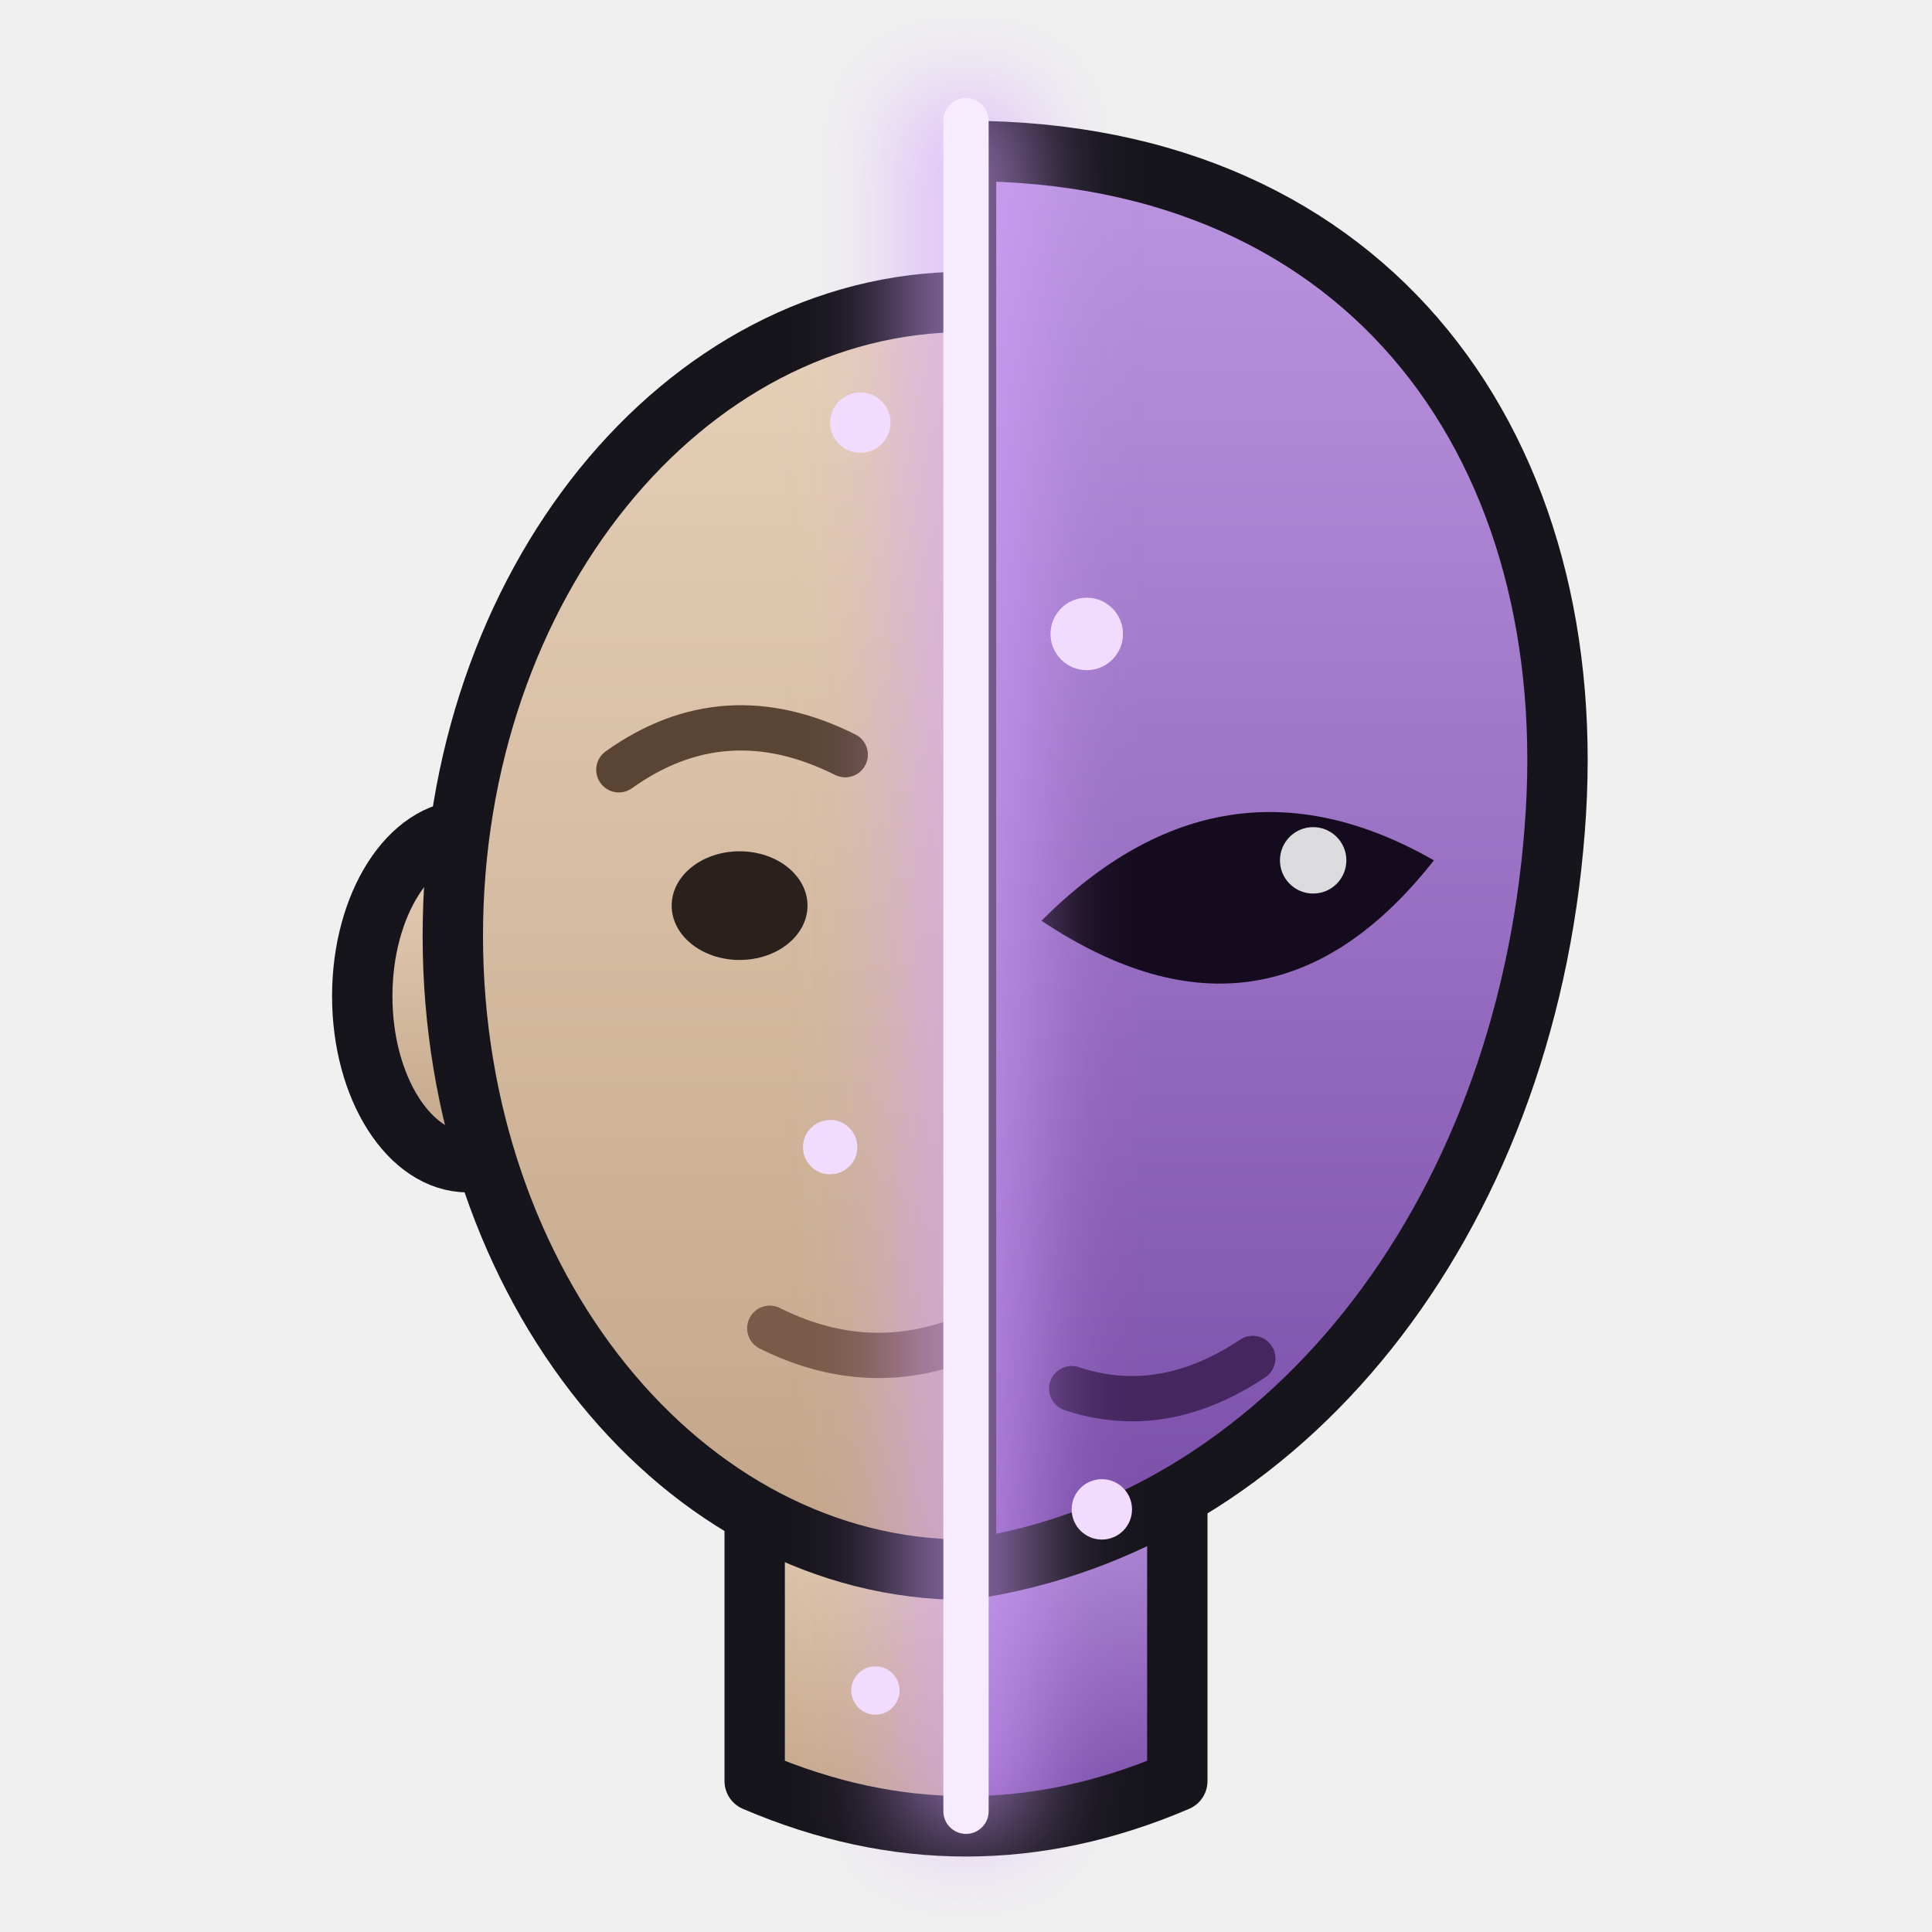
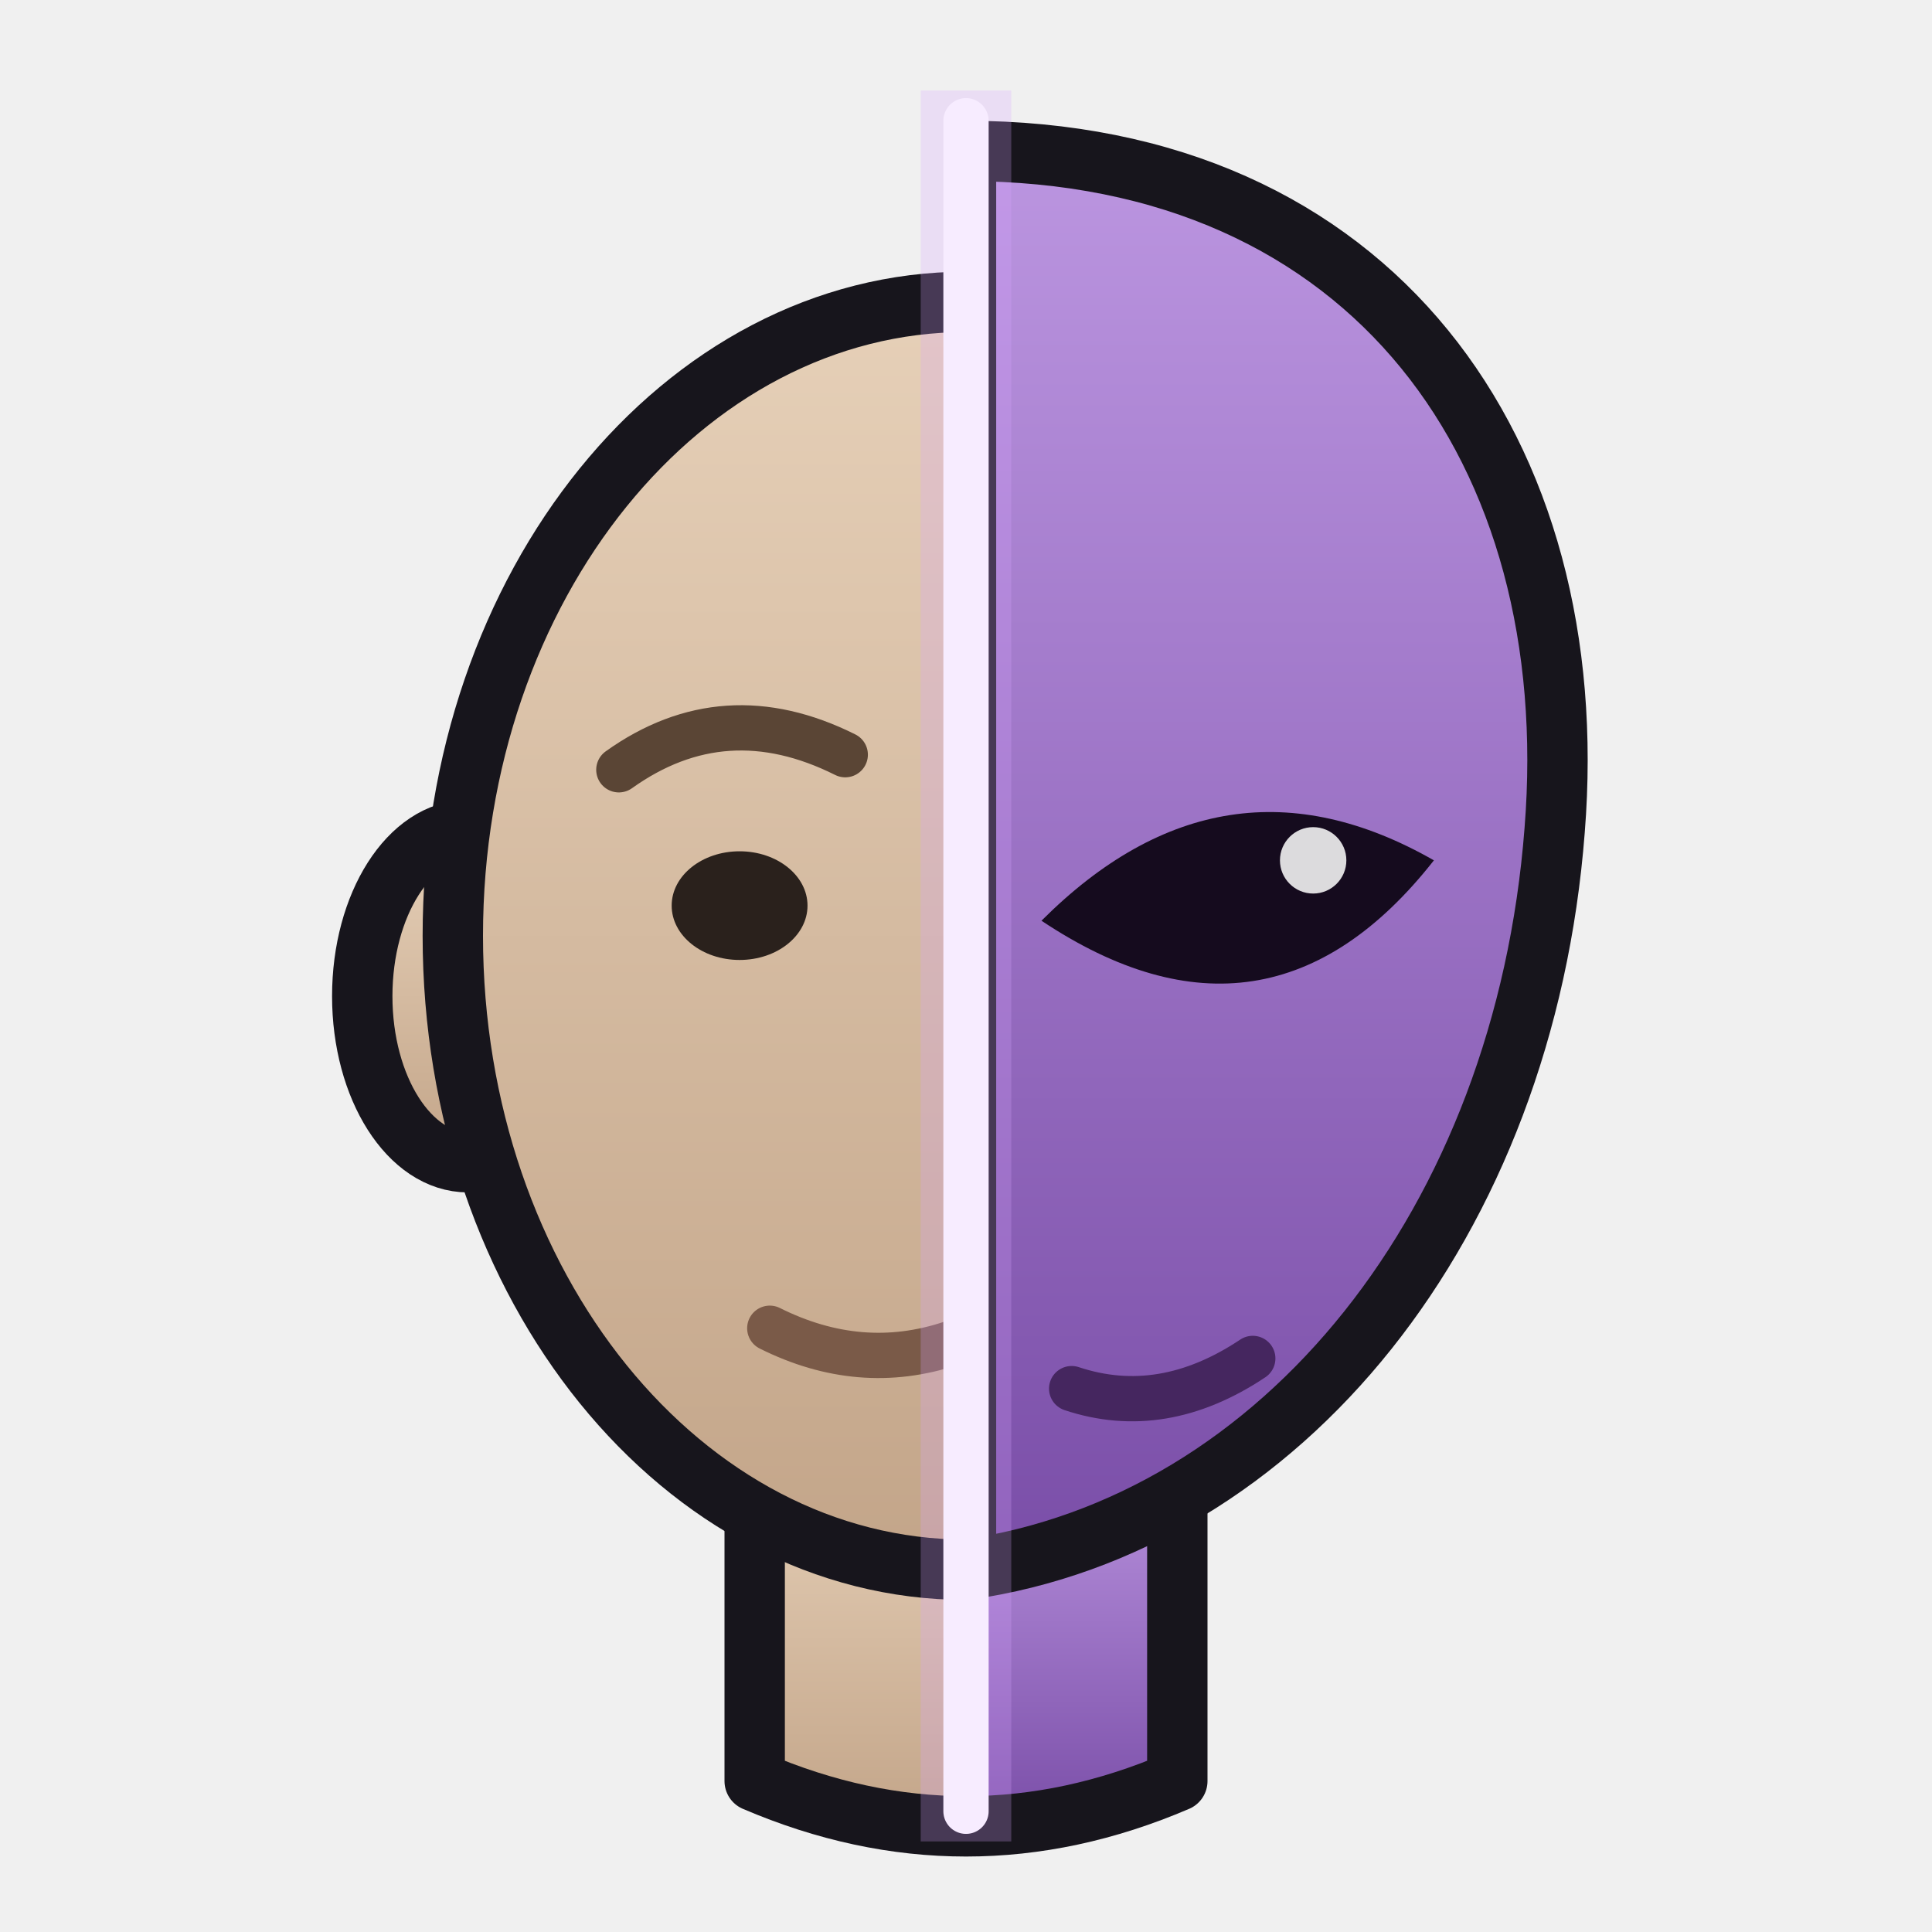
<svg xmlns="http://www.w3.org/2000/svg" width="128" height="128" viewBox="0 0 128 128">
  <defs>
    <linearGradient id="icShell" x1="0" y1="0" x2="1" y2="0">
      <stop offset="0" stop-color="#46435a" />
      <stop offset="0.35" stop-color="#726d86" />
      <stop offset="0.65" stop-color="#635e76" />
      <stop offset="1" stop-color="#36333f" />
    </linearGradient>
    <linearGradient id="icPipe" x1="0" y1="0" x2="1" y2="0">
      <stop offset="0" stop-color="#3a3846" />
      <stop offset="0.5" stop-color="#6c687a" />
      <stop offset="1" stop-color="#3a3846" />
    </linearGradient>
    <radialGradient id="icGel" cx="0.5" cy="0.5" r="0.62">
      <stop offset="0" stop-color="#dcb9f5" />
      <stop offset="0.55" stop-color="#9c62cb" />
      <stop offset="1" stop-color="#4b2170" />
    </radialGradient>
    <linearGradient id="icBody" x1="0" y1="0" x2="0" y2="1">
      <stop offset="0" stop-color="#3a1d55" stop-opacity="0.75" />
      <stop offset="1" stop-color="#3a1d55" stop-opacity="0.15" />
    </linearGradient>
    <linearGradient id="icSkin" x1="0" y1="0" x2="0" y2="1">
      <stop offset="0" stop-color="#e6d0b8" />
      <stop offset="1" stop-color="#c3a589" />
    </linearGradient>
    <linearGradient id="icAlien" x1="0" y1="0" x2="0" y2="1">
      <stop offset="0" stop-color="#bb95e0" />
      <stop offset="1" stop-color="#7a4ea8" />
    </linearGradient>
    <radialGradient id="icBg" cx="0.72" cy="0.5" r="0.75">
      <stop offset="0" stop-color="#2f1b40" />
      <stop offset="1" stop-color="#0c0a10" />
    </radialGradient>
    <clipPath id="icLeftHalf">
      <rect x="0" y="0" width="64" height="128" />
    </clipPath>
    <clipPath id="icRightHalf">
      <rect x="64" y="0" width="64" height="128" />
    </clipPath>
    <filter id="icBlur3" filterUnits="userSpaceOnUse" x="0" y="0" width="128" height="128">
      <feGaussianBlur stdDeviation="3" />
    </filter>
    <filter id="icBlur20" x="-50%" y="-50%" width="200%" height="200%">
      <feGaussianBlur stdDeviation="20" />
    </filter>
  </defs>
-   <g clip-path="url(#icLeftHalf)">
-     <path d="M50 96 V118 Q64 124 78 118 V96 Z" fill="url(#icSkin)" stroke="#17151c" stroke-width="4" stroke-linejoin="round" />
+   <g id="assimilation-command">
+     <g clip-path="url(#icLeftHalf)">
+       <path d="M50 96 V118 Q64 124 78 118 V96 Z" fill="url(#icSkin)" stroke="#17151c" stroke-width="4" stroke-linejoin="round" />
+     </g>
+     <g clip-path="url(#icRightHalf)">
+       <path d="M50 96 V118 Q64 124 78 118 V96 Z" fill="url(#icAlien)" stroke="#17151c" stroke-width="4" stroke-linejoin="round" />
+     </g>
+     <g clip-path="url(#icLeftHalf)">
+       <ellipse cx="31" cy="66" rx="7" ry="11" fill="url(#icSkin)" stroke="#17151c" stroke-width="4" />
+       <ellipse cx="64" cy="62" rx="34" ry="42" fill="url(#icSkin)" stroke="#17151c" stroke-width="4" />
+       <path d="M41 51 Q48 46 56 50" stroke="#5a4535" stroke-width="3" fill="none" stroke-linecap="round" />
+       <ellipse cx="49" cy="60" rx="4.5" ry="3.6" fill="#2a211c" />
+       <path d="M51 88 Q57 91 63 89" stroke="#7a5a48" stroke-width="3" fill="none" stroke-linecap="round" />
+     </g>
+     <g clip-path="url(#icRightHalf)">
+       <path d="M64 10 C91 10 105 30 103 55 C101 81 85 101 64 104 Z" fill="url(#icAlien)" stroke="#17151c" stroke-width="4" stroke-linejoin="round" />
+       <path d="M69 61 Q81 49 95 57 Q84 71 69 61 Z" fill="#150b1e" />
+       <circle cx="87" cy="57" r="2.2" fill="#ffffff" opacity="0.85" />
+       <path d="M71 92 Q77 94 83 90" stroke="#45265f" stroke-width="3" fill="none" stroke-linecap="round" />
+     </g>
+     <path d="M64 6 V122" stroke="#d6a3ff" stroke-width="6" opacity="0.25" />
+     <path d="M64 8 V120" stroke="#f7ecff" stroke-width="3" stroke-linecap="round" />
  </g>
-   <g clip-path="url(#icRightHalf)">
-     <path d="M50 96 V118 Q64 124 78 118 V96 Z" fill="url(#icAlien)" stroke="#17151c" stroke-width="4" stroke-linejoin="round" />
-   </g>
-   <g clip-path="url(#icLeftHalf)">
-     <ellipse cx="31" cy="66" rx="7" ry="11" fill="url(#icSkin)" stroke="#17151c" stroke-width="4" />
-     <ellipse cx="64" cy="62" rx="34" ry="42" fill="url(#icSkin)" stroke="#17151c" stroke-width="4" />
-     <path d="M41 51 Q48 46 56 50" stroke="#5a4535" stroke-width="3" fill="none" stroke-linecap="round" />
-     <ellipse cx="49" cy="60" rx="4.5" ry="3.6" fill="#2a211c" />
-     <path d="M51 88 Q57 91 63 89" stroke="#7a5a48" stroke-width="3" fill="none" stroke-linecap="round" />
-   </g>
-   <g clip-path="url(#icRightHalf)">
-     <path d="M64 10 C91 10 105 30 103 55 C101 81 85 101 64 104 Z" fill="url(#icAlien)" stroke="#17151c" stroke-width="4" stroke-linejoin="round" />
-     <path d="M69 61 Q81 49 95 57 Q84 71 69 61 Z" fill="#150b1e" />
-     <circle cx="87" cy="57" r="2.2" fill="#ffffff" opacity="0.85" />
-     <path d="M71 92 Q77 94 83 90" stroke="#45265f" stroke-width="3" fill="none" stroke-linecap="round" />
-   </g>
-   <path d="M64 6 V122" stroke="#d6a3ff" stroke-width="9" opacity="0.6" filter="url(#icBlur3)" />
-   <path d="M64 8 V120" stroke="#f7ecff" stroke-width="3" stroke-linecap="round" />
-   <circle cx="57" cy="28" r="2" fill="#f1dcff" />
-   <circle cx="72" cy="42" r="2.4" fill="#f1dcff" />
-   <circle cx="55" cy="76" r="1.8" fill="#f1dcff" />
-   <circle cx="73" cy="100" r="2" fill="#f1dcff" />
-   <circle cx="58" cy="112" r="1.6" fill="#f1dcff" />
</svg>
